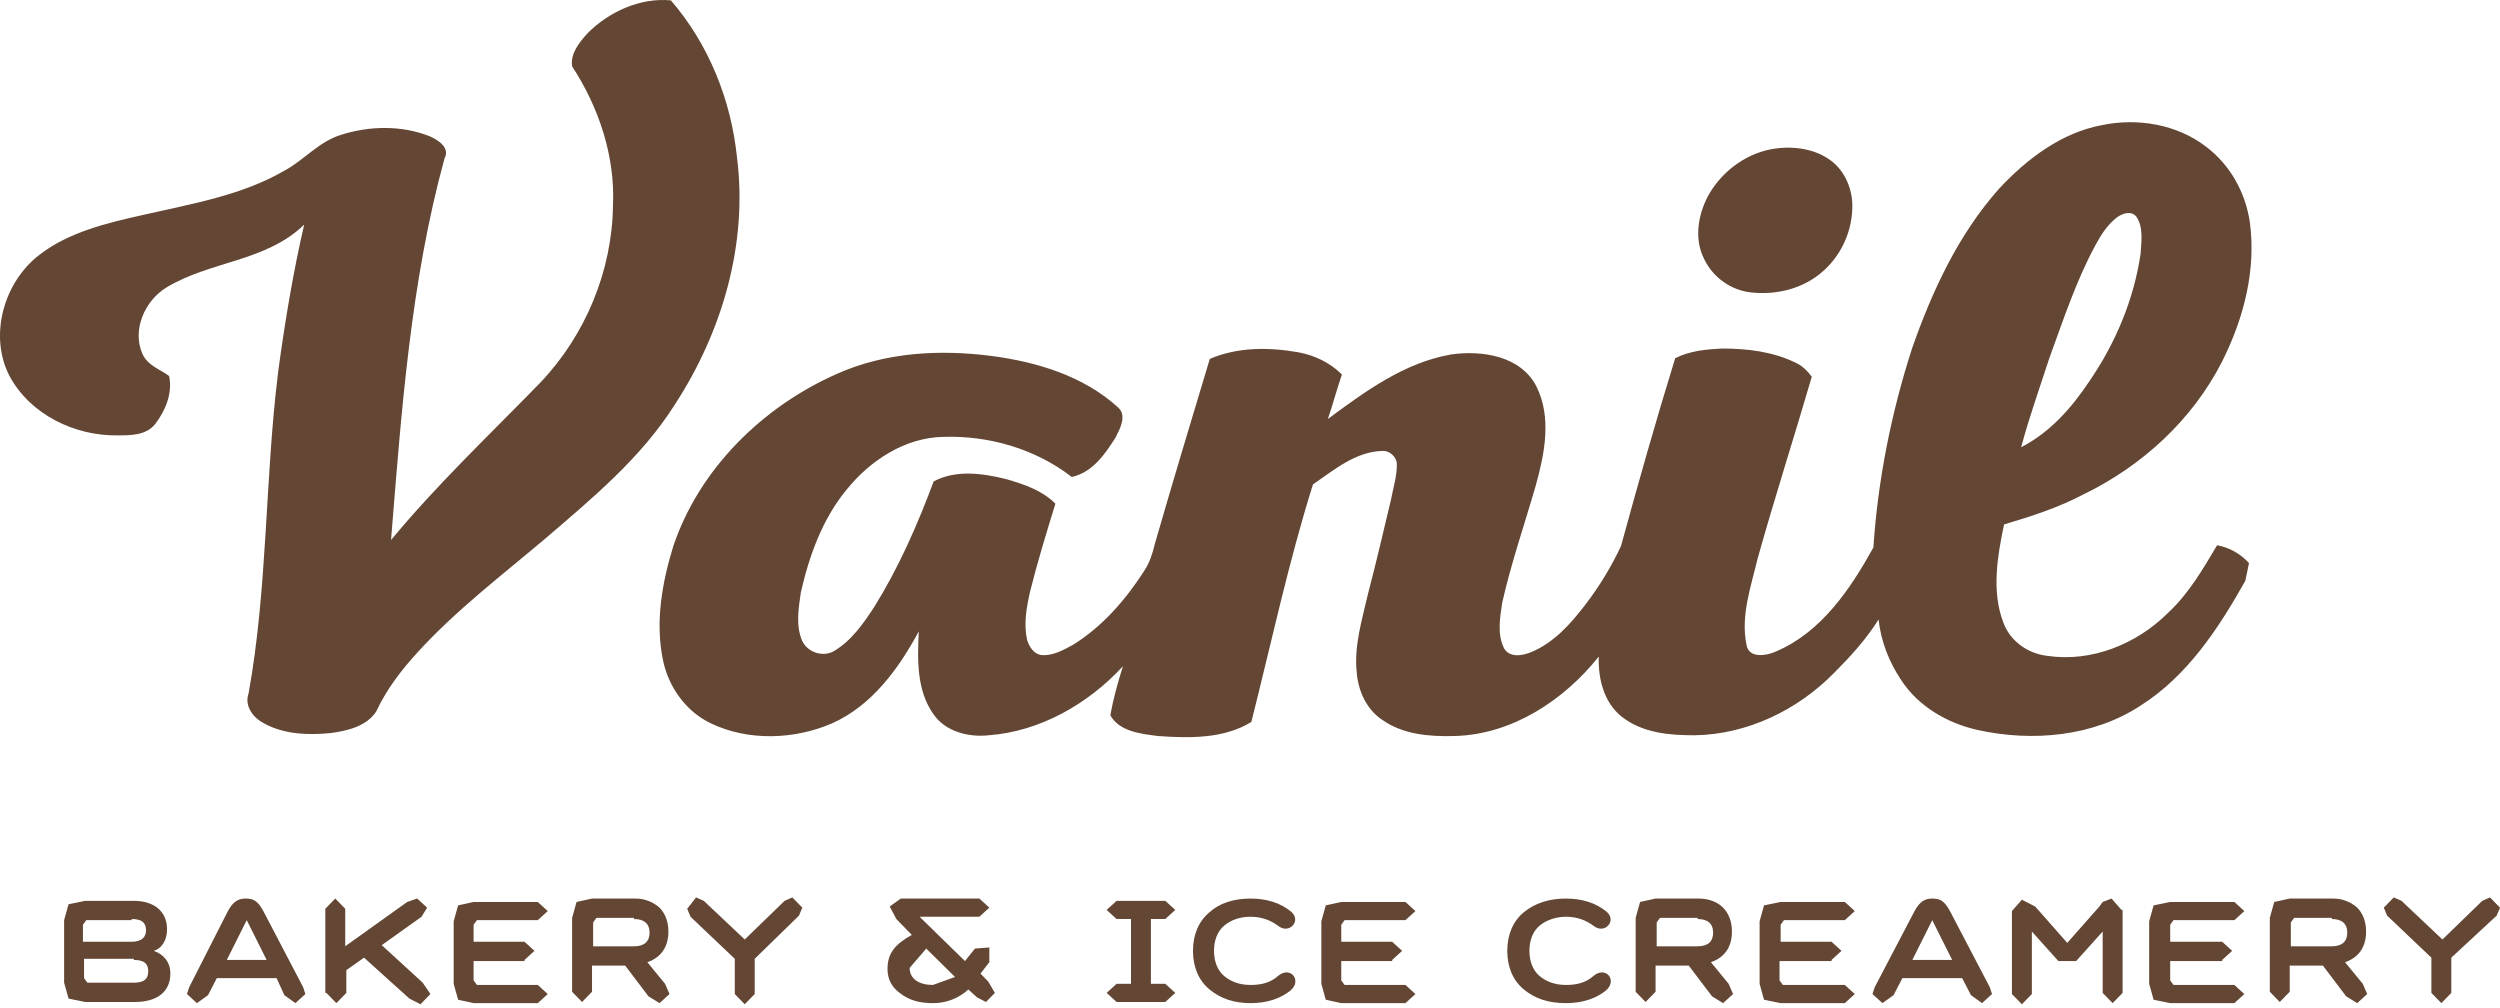
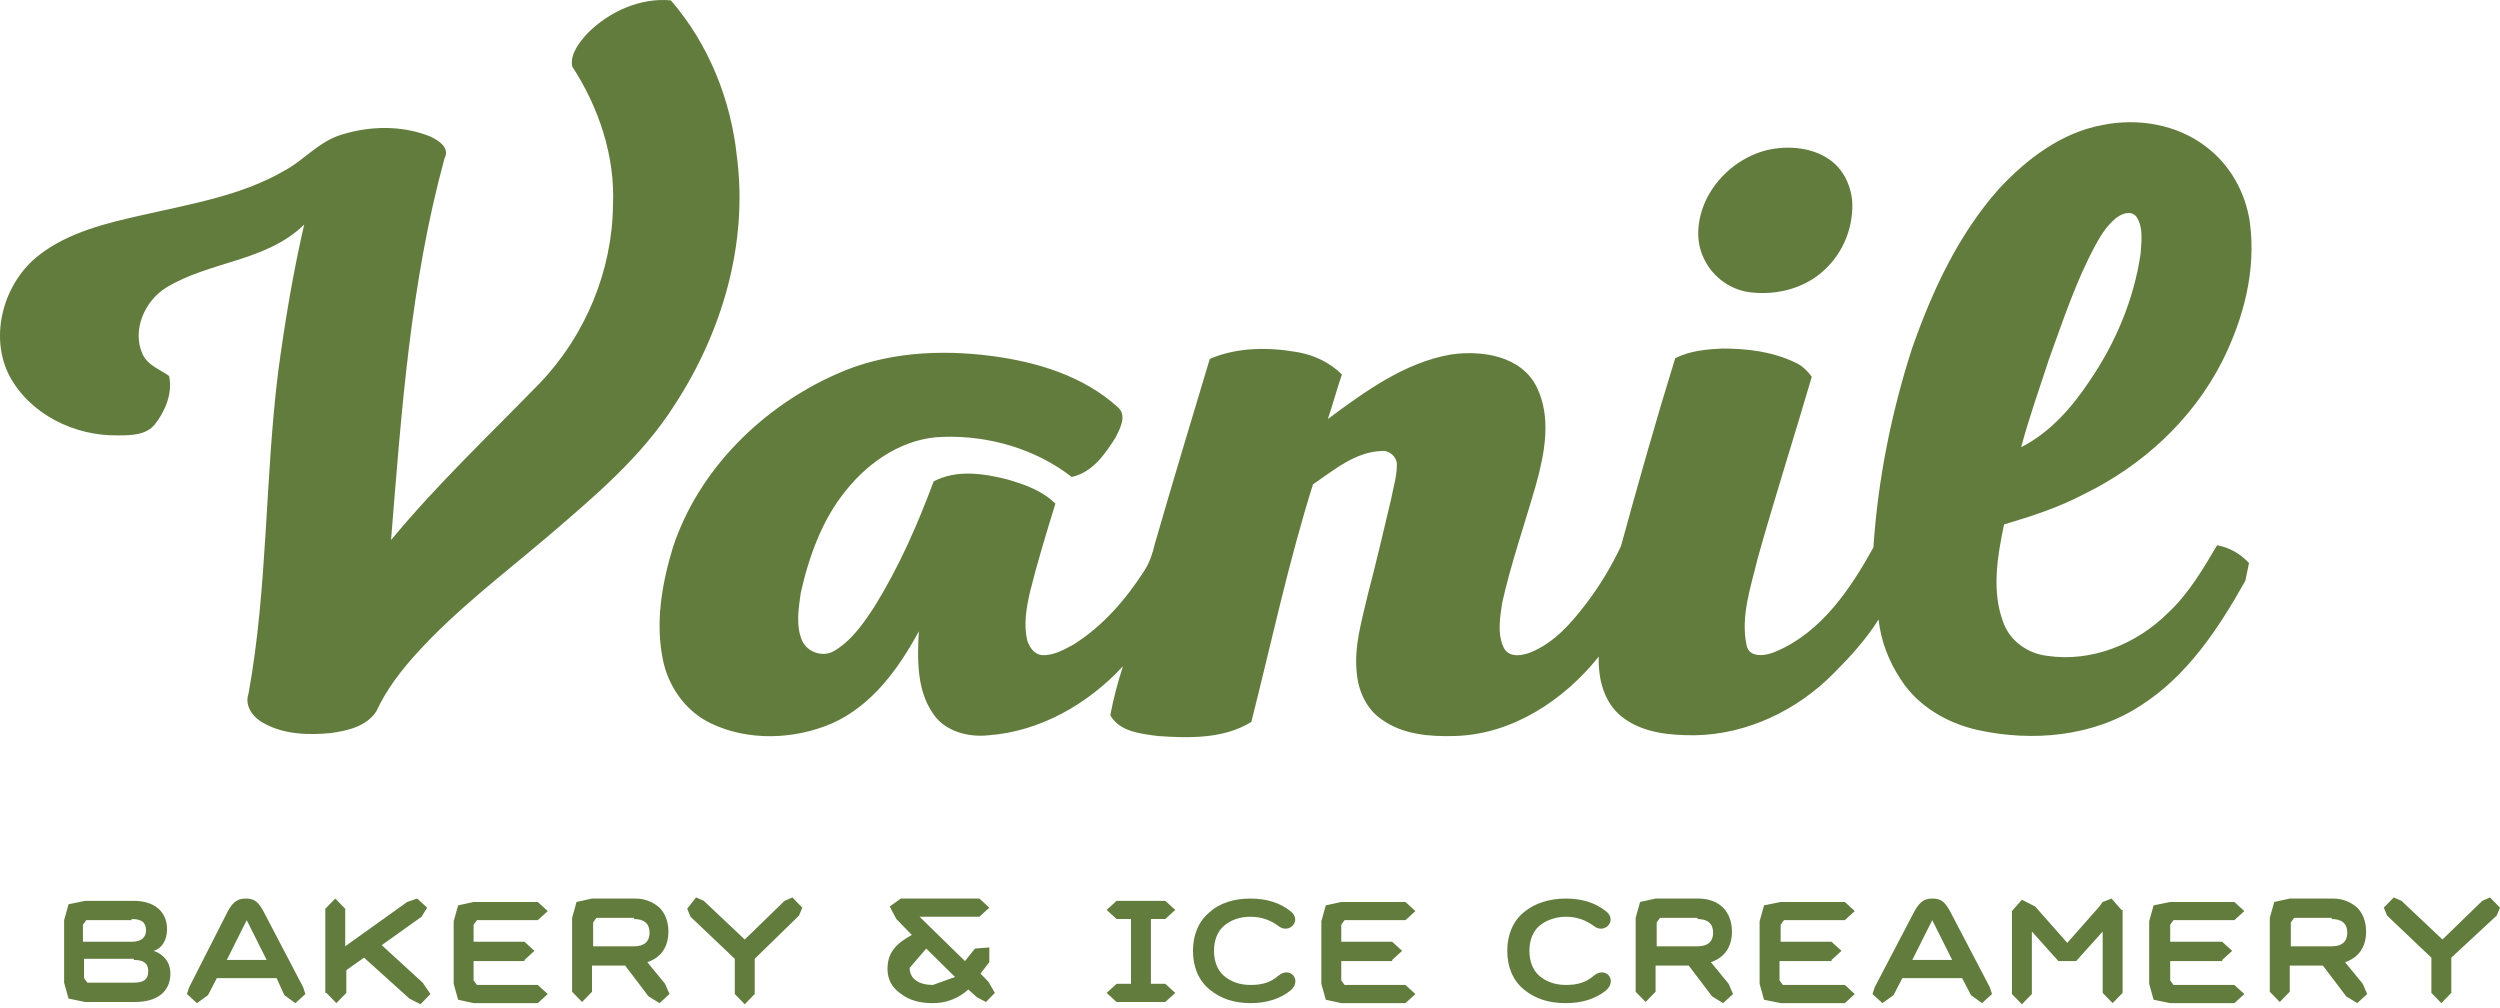
<svg xmlns="http://www.w3.org/2000/svg" width="191" height="77" fill="none" viewBox="0 0 191 77">
-   <path fill="#3C1800" fill-opacity=".8" d="M160.595 9.558c2.723-.567 5.728-.057 7.94 1.644 1.815 1.361 3.006 3.46 3.346 5.728.51 3.686-.454 7.373-2.098 10.662-2.269 4.48-6.125 7.996-10.549 10.151-1.928 1.021-4.026 1.702-6.124 2.325-.511 2.439-.965 5.104-.057 7.486.51 1.418 1.871 2.382 3.346 2.552 3.403.51 6.862-.907 9.244-3.289 1.588-1.474 2.665-3.346 3.743-5.16.964.17 1.815.68 2.438 1.36l-.283 1.361c-2.042 3.63-4.424 7.26-7.997 9.528-3.629 2.382-8.279 2.779-12.419 1.872-2.326-.51-4.594-1.815-5.898-3.857-.908-1.361-1.532-2.949-1.702-4.593-.964 1.53-2.155 2.835-3.402 4.083-2.779 2.835-6.636 4.707-10.662 4.764-1.928 0-3.97-.17-5.558-1.418-1.361-1.078-1.815-2.893-1.758-4.594-2.665 3.346-6.635 5.955-11.002 6.068-1.928.057-3.97-.113-5.558-1.248-1.191-.793-1.814-2.211-1.928-3.572-.227-2.042.397-4.027.851-6.012.624-2.382 1.191-4.82 1.758-7.202.17-.908.454-1.758.454-2.722 0-.567-.568-1.078-1.135-1.021-2.041.057-3.686 1.474-5.274 2.552-1.871 5.955-3.176 12.08-4.707 18.148-2.098 1.304-4.764 1.247-7.146 1.077-1.304-.17-2.948-.34-3.63-1.588.228-1.247.568-2.495.965-3.743-2.665 2.893-6.352 4.99-10.265 5.275-1.531.17-3.289-.284-4.196-1.588-1.305-1.815-1.248-4.197-1.135-6.352-1.53 2.835-3.573 5.671-6.635 7.032-2.892 1.248-6.408 1.361-9.244 0-1.928-.907-3.29-2.836-3.686-4.934-.567-2.835-.057-5.784.794-8.563 1.985-5.955 6.862-10.719 12.533-13.214 3.686-1.645 7.826-1.872 11.796-1.361 3.46.454 7.032 1.531 9.641 3.913.737.624.17 1.645-.17 2.325-.794 1.248-1.758 2.666-3.346 3.006-2.779-2.155-6.352-3.176-9.811-3.063-2.95.057-5.615 1.815-7.43 4.084-1.814 2.211-2.835 5.047-3.459 7.826-.17 1.19-.397 2.552.114 3.686.397.85 1.53 1.248 2.382.794 1.36-.794 2.268-2.098 3.119-3.403 1.871-3.005 3.289-6.238 4.537-9.584 1.7-.907 3.743-.624 5.557-.17 1.361.397 2.723.85 3.743 1.871-.68 2.212-1.36 4.424-1.928 6.692-.283 1.248-.51 2.496-.227 3.743.17.51.51 1.078 1.135 1.135.85.056 1.644-.397 2.381-.794 2.269-1.418 4.027-3.46 5.445-5.672.397-.623.623-1.304.794-2.041 1.36-4.707 2.778-9.414 4.196-14.121 2.099-.908 4.48-.908 6.749-.51 1.248.226 2.439.793 3.346 1.7-.397 1.135-.681 2.27-1.078 3.403 2.836-2.098 5.842-4.31 9.414-4.934 2.382-.34 5.331.114 6.522 2.44 1.191 2.381.624 5.16-.056 7.598-.851 2.95-1.872 5.898-2.552 8.904-.171 1.134-.397 2.382.113 3.46.397.794 1.418.623 2.098.34 1.758-.737 3.006-2.155 4.14-3.63a24.187 24.187 0 0 0 2.722-4.48c1.305-4.764 2.666-9.584 4.14-14.348 1.135-.567 2.382-.68 3.573-.737 1.928 0 3.857.227 5.615 1.077.51.227.907.624 1.247 1.078-1.361 4.65-2.835 9.244-4.14 13.894-.51 2.155-1.304 4.367-.85 6.579.17 1.077 1.531.85 2.268.51 3.46-1.474 5.671-4.764 7.429-7.94.341-5.16 1.361-10.264 2.949-15.198 1.532-4.367 3.516-8.677 6.636-12.193 2.155-2.325 4.82-4.31 7.882-4.877zM44.904 2.525c-.624.68-1.361 1.588-1.19 2.552 2.04 3.12 3.288 6.863 3.118 10.605-.056 4.991-2.098 9.925-5.557 13.554-3.857 3.97-7.883 7.77-11.4 12.023.794-9.754 1.475-19.622 4.084-29.15.453-.85-.51-1.417-1.135-1.7-2.154-.851-4.593-.795-6.748-.114-1.701.51-2.836 1.928-4.31 2.722-3.29 1.928-7.146 2.552-10.832 3.403-2.779.623-5.671 1.304-7.94 3.062C.272 21.581-.862 25.664.726 28.726c1.588 2.95 4.99 4.594 8.28 4.537.964 0 2.155 0 2.835-.85.794-1.021 1.361-2.382 1.078-3.687-.68-.51-1.645-.794-2.042-1.701-.794-1.815.17-4.027 1.815-5.048 3.346-2.041 7.656-1.985 10.548-4.82-.85 3.686-1.474 7.43-1.985 11.229-1.02 8.166-.794 16.503-2.268 24.613-.34.964.397 1.871 1.19 2.268 1.532.85 3.404.907 5.105.737 1.247-.17 2.722-.51 3.46-1.644.793-1.702 1.927-3.176 3.175-4.537 2.95-3.233 6.465-5.898 9.811-8.734 3.573-3.062 7.26-6.125 9.811-10.151 3.63-5.558 5.615-12.306 4.764-18.942-.454-4.367-2.155-8.62-5.047-11.966-2.325-.227-4.707.85-6.352 2.495zm116.712 14.178c-.68.567-1.134 1.305-1.531 2.042-1.474 2.722-2.439 5.671-3.516 8.62-.737 2.269-1.531 4.48-2.155 6.805 2.212-1.134 3.856-3.005 5.217-5.047 1.985-2.892 3.403-6.238 3.913-9.754.057-.908.227-2.042-.34-2.836-.453-.51-1.191-.17-1.588.17z" />
-   <path fill="#3C1800" fill-opacity=".8" d="M135.28 11.409c1.475-.284 3.176-.114 4.424.737 1.134.737 1.758 2.098 1.814 3.403.057 2.041-.85 4.083-2.495 5.387-1.418 1.135-3.289 1.588-5.104 1.418-1.588-.113-3.062-1.134-3.743-2.609-.737-1.474-.454-3.289.284-4.707.964-1.814 2.778-3.232 4.82-3.63zM4.899 75.076l.338 1.216 1.268.26h3.805c1.691 0 2.706-.781 2.706-2.17 0-.869-.508-1.477-1.268-1.737.591-.174 1.014-.782 1.014-1.65 0-1.39-1.014-2.17-2.537-2.17h-3.72l-1.268.26-.338 1.215v4.776zm5.327-1.736c.76 0 1.099.26 1.099.868s-.338.868-1.1.868h-3.55l-.254-.347v-1.476h3.804v.087zm-.17-3.127c.761 0 1.1.261 1.1.869 0 .52-.339.868-1.1.868h-3.72v-1.302l.254-.348h3.466v-.087zm11.669 5.818l.845.608.761-.694-.169-.521-3.044-5.818c-.422-.782-.76-.956-1.353-.956-.507 0-.93.174-1.352.956l-2.96 5.818-.169.52.761.695.846-.608.676-1.302h4.566l.592 1.302zm-1.353-2.692h-3.044L18.85 70.3l1.522 3.04zm4.566 2.519l.76.781.762-.781V74.12l1.353-.955 3.466 3.126.846.434.76-.781-.591-.869-3.129-2.865 3.044-2.171.423-.695-.76-.695-.762.261-4.735 3.386v-2.865l-.76-.782-.762.782v6.426h.085zm15.135-2.519l.76-.694-.76-.695h-3.89v-1.302l.254-.348h4.65l.761-.694-.76-.695h-4.905l-1.183.26-.339 1.216v4.776L35 76.379l1.183.26h4.904l.761-.694-.76-.695h-4.651l-.254-.347v-1.477h3.89v-.087zm7.694.435l1.776 2.344.845.521.761-.694-.338-.782-1.353-1.65c1.015-.347 1.607-1.129 1.607-2.344 0-.782-.254-1.39-.677-1.824a2.743 2.743 0 0 0-1.86-.695h-3.297l-1.184.261-.338 1.216v5.644l.76.781.761-.781v-1.997h2.537zm.676-3.56c.762 0 1.184.347 1.184 1.041 0 .695-.422 1.043-1.184 1.043h-3.128v-1.824l.254-.347h2.874v.087zm12.599-.261l.254-.608-.761-.781-.592.26-3.044 2.953-3.129-2.953-.592-.26-.676.868.254.608 3.382 3.213v2.692l.76.781.762-.781v-2.692l3.382-3.3zm10.23 6.686a3.928 3.928 0 0 0 2.706-1.042l.677.608.676.347.677-.694-.507-.869-.592-.608.676-.868v-1.129l-1.1.087-.76.955-3.467-3.386h4.566l.761-.695-.76-.695H68.82l-.846.608.508.956 1.183 1.215c-1.268.695-1.86 1.39-1.86 2.605 0 .782.338 1.39.93 1.824.761.608 1.607.781 2.537.781zm-1.775-2.692l1.269-1.476 2.198 2.171-1.691.608c-1.015 0-1.776-.434-1.776-1.303zm19.532 2.605l.761-.694-.761-.695h-1.1v-4.95h1.1l.761-.694-.761-.695h-3.72l-.761.695.76.694h1.1v4.95h-1.1l-.76.695.76.694h3.721zm6.51-1.302c-.845 0-1.521-.26-2.029-.695-.507-.434-.76-1.129-.76-1.91 0-.782.253-1.476.76-1.91.508-.435 1.184-.695 2.03-.695.845 0 1.521.26 2.113.694.846.695 1.86-.434.93-1.128-.76-.608-1.775-.956-3.043-.956-1.269 0-2.368.348-3.129 1.042-.845.695-1.268 1.737-1.268 2.953 0 1.216.423 2.258 1.268 2.952.846.695 1.86 1.042 3.129 1.042 1.268 0 2.282-.347 3.043-.955.93-.781 0-1.91-.93-1.129-.592.521-1.268.695-2.113.695zm10.823-1.91l.761-.695-.761-.695h-3.889v-1.302l.254-.348h4.65l.761-.694-.761-.695h-4.904l-1.184.26-.338 1.216v4.776l.338 1.216 1.184.26h4.904l.761-.694-.761-.695h-4.65l-.254-.347v-1.477h3.889v-.087zm13.275 1.91c-.845 0-1.522-.26-2.029-.695-.507-.434-.761-1.129-.761-1.91 0-.782.254-1.476.761-1.91.507-.435 1.268-.695 2.029-.695.846 0 1.522.26 2.114.694.846.695 1.86-.434.93-1.128-.761-.608-1.776-.956-3.044-.956s-2.367.348-3.213 1.042c-.845.695-1.268 1.737-1.268 2.953 0 1.216.423 2.258 1.268 2.952.846.695 1.86 1.042 3.213 1.042 1.268 0 2.283-.347 3.044-.955.93-.781 0-1.91-.93-1.129-.592.521-1.268.695-2.114.695zm9.386-1.476l1.775 2.344.846.521.761-.694-.338-.782-1.353-1.65c1.014-.347 1.606-1.129 1.606-2.344 0-.782-.253-1.39-.676-1.824-.423-.434-1.099-.695-1.86-.695h-3.298l-1.184.261-.338 1.216v5.644l.761.781.761-.781v-1.997h2.537zm.676-3.56c.761 0 1.184.347 1.184 1.041 0 .695-.423 1.043-1.184 1.043h-3.128v-1.824l.253-.347h2.875v.087zm10.231 3.126l.761-.695-.761-.695h-3.889v-1.302l.253-.348h4.651l.761-.694-.761-.695h-4.904l-1.269.26-.338 1.216v4.776l.338 1.216 1.269.26h4.904l.761-.694-.761-.695h-4.735l-.254-.347v-1.477h3.974v-.087zm10.654 2.691l.845.608.761-.694-.169-.521-3.044-5.818c-.423-.782-.761-.956-1.353-.956-.507 0-.93.174-1.353.956l-3.043 5.818-.17.52.761.695.846-.608.676-1.302h4.566l.677 1.302zm-1.438-2.692h-3.044l1.522-3.039 1.522 3.04zm12.937-3.82l-.761-.869-.677.261-.253.347-2.452 2.779-2.452-2.779-1.015-.52-.761.868v6.339l.761.781.761-.781v-4.776l2.029 2.257h1.353l2.029-2.257v4.689l.761.781.761-.781v-6.34h-.084zm7.694 3.82l.761-.694-.761-.695h-3.974v-1.302l.254-.348h4.65l.761-.694-.761-.695h-4.904l-1.268.26-.338 1.216v4.776l.338 1.216 1.268.26h4.904l.761-.694-.761-.695h-4.65l-.254-.347v-1.477h3.974v-.087zm7.695.435l1.775 2.344.846.521.761-.694-.339-.782-1.352-1.65c1.014-.347 1.606-1.129 1.606-2.344 0-.782-.254-1.39-.676-1.824a2.745 2.745 0 0 0-1.86-.695h-3.298l-1.184.261-.338 1.216v5.644l.761.781.761-.781v-1.997h2.537zm.676-3.56c.761 0 1.184.347 1.184 1.041 0 .695-.423 1.043-1.184 1.043h-3.129v-1.824l.254-.347h2.875v.087zm12.598-.261l.254-.608-.761-.781-.592.26-3.044 2.953-3.128-2.953-.592-.26-.761.781.254.608 3.382 3.213v2.692l.761.781.761-.781v-2.692l3.466-3.213z" />
+   <path fill="#3b5c0e" fill-opacity=".8" d="M160.595 9.558c2.723-.567 5.728-.057 7.94 1.644 1.815 1.361 3.006 3.46 3.346 5.728.51 3.686-.454 7.373-2.098 10.662-2.269 4.48-6.125 7.996-10.549 10.151-1.928 1.021-4.026 1.702-6.124 2.325-.511 2.439-.965 5.104-.057 7.486.51 1.418 1.871 2.382 3.346 2.552 3.403.51 6.862-.907 9.244-3.289 1.588-1.474 2.665-3.346 3.743-5.16.964.17 1.815.68 2.438 1.36l-.283 1.361c-2.042 3.63-4.424 7.26-7.997 9.528-3.629 2.382-8.279 2.779-12.419 1.872-2.326-.51-4.594-1.815-5.898-3.857-.908-1.361-1.532-2.949-1.702-4.593-.964 1.53-2.155 2.835-3.402 4.083-2.779 2.835-6.636 4.707-10.662 4.764-1.928 0-3.97-.17-5.558-1.418-1.361-1.078-1.815-2.893-1.758-4.594-2.665 3.346-6.635 5.955-11.002 6.068-1.928.057-3.97-.113-5.558-1.248-1.191-.793-1.814-2.211-1.928-3.572-.227-2.042.397-4.027.851-6.012.624-2.382 1.191-4.82 1.758-7.202.17-.908.454-1.758.454-2.722 0-.567-.568-1.078-1.135-1.021-2.041.057-3.686 1.474-5.274 2.552-1.871 5.955-3.176 12.08-4.707 18.148-2.098 1.304-4.764 1.247-7.146 1.077-1.304-.17-2.948-.34-3.63-1.588.228-1.247.568-2.495.965-3.743-2.665 2.893-6.352 4.99-10.265 5.275-1.531.17-3.289-.284-4.196-1.588-1.305-1.815-1.248-4.197-1.135-6.352-1.53 2.835-3.573 5.671-6.635 7.032-2.892 1.248-6.408 1.361-9.244 0-1.928-.907-3.29-2.836-3.686-4.934-.567-2.835-.057-5.784.794-8.563 1.985-5.955 6.862-10.719 12.533-13.214 3.686-1.645 7.826-1.872 11.796-1.361 3.46.454 7.032 1.531 9.641 3.913.737.624.17 1.645-.17 2.325-.794 1.248-1.758 2.666-3.346 3.006-2.779-2.155-6.352-3.176-9.811-3.063-2.95.057-5.615 1.815-7.43 4.084-1.814 2.211-2.835 5.047-3.459 7.826-.17 1.19-.397 2.552.114 3.686.397.85 1.53 1.248 2.382.794 1.36-.794 2.268-2.098 3.119-3.403 1.871-3.005 3.289-6.238 4.537-9.584 1.7-.907 3.743-.624 5.557-.17 1.361.397 2.723.85 3.743 1.871-.68 2.212-1.36 4.424-1.928 6.692-.283 1.248-.51 2.496-.227 3.743.17.51.51 1.078 1.135 1.135.85.056 1.644-.397 2.381-.794 2.269-1.418 4.027-3.46 5.445-5.672.397-.623.623-1.304.794-2.041 1.36-4.707 2.778-9.414 4.196-14.121 2.099-.908 4.48-.908 6.749-.51 1.248.226 2.439.793 3.346 1.7-.397 1.135-.681 2.27-1.078 3.403 2.836-2.098 5.842-4.31 9.414-4.934 2.382-.34 5.331.114 6.522 2.44 1.191 2.381.624 5.16-.056 7.598-.851 2.95-1.872 5.898-2.552 8.904-.171 1.134-.397 2.382.113 3.46.397.794 1.418.623 2.098.34 1.758-.737 3.006-2.155 4.14-3.63a24.187 24.187 0 0 0 2.722-4.48c1.305-4.764 2.666-9.584 4.14-14.348 1.135-.567 2.382-.68 3.573-.737 1.928 0 3.857.227 5.615 1.077.51.227.907.624 1.247 1.078-1.361 4.65-2.835 9.244-4.14 13.894-.51 2.155-1.304 4.367-.85 6.579.17 1.077 1.531.85 2.268.51 3.46-1.474 5.671-4.764 7.429-7.94.341-5.16 1.361-10.264 2.949-15.198 1.532-4.367 3.516-8.677 6.636-12.193 2.155-2.325 4.82-4.31 7.882-4.877zM44.904 2.525c-.624.68-1.361 1.588-1.19 2.552 2.04 3.12 3.288 6.863 3.118 10.605-.056 4.991-2.098 9.925-5.557 13.554-3.857 3.97-7.883 7.77-11.4 12.023.794-9.754 1.475-19.622 4.084-29.15.453-.85-.51-1.417-1.135-1.7-2.154-.851-4.593-.795-6.748-.114-1.701.51-2.836 1.928-4.31 2.722-3.29 1.928-7.146 2.552-10.832 3.403-2.779.623-5.671 1.304-7.94 3.062C.272 21.581-.862 25.664.726 28.726c1.588 2.95 4.99 4.594 8.28 4.537.964 0 2.155 0 2.835-.85.794-1.021 1.361-2.382 1.078-3.687-.68-.51-1.645-.794-2.042-1.701-.794-1.815.17-4.027 1.815-5.048 3.346-2.041 7.656-1.985 10.548-4.82-.85 3.686-1.474 7.43-1.985 11.229-1.02 8.166-.794 16.503-2.268 24.613-.34.964.397 1.871 1.19 2.268 1.532.85 3.404.907 5.105.737 1.247-.17 2.722-.51 3.46-1.644.793-1.702 1.927-3.176 3.175-4.537 2.95-3.233 6.465-5.898 9.811-8.734 3.573-3.062 7.26-6.125 9.811-10.151 3.63-5.558 5.615-12.306 4.764-18.942-.454-4.367-2.155-8.62-5.047-11.966-2.325-.227-4.707.85-6.352 2.495zm116.712 14.178c-.68.567-1.134 1.305-1.531 2.042-1.474 2.722-2.439 5.671-3.516 8.62-.737 2.269-1.531 4.48-2.155 6.805 2.212-1.134 3.856-3.005 5.217-5.047 1.985-2.892 3.403-6.238 3.913-9.754.057-.908.227-2.042-.34-2.836-.453-.51-1.191-.17-1.588.17z" />
+   <path fill="#3b5c0e" fill-opacity=".8" d="M135.28 11.409c1.475-.284 3.176-.114 4.424.737 1.134.737 1.758 2.098 1.814 3.403.057 2.041-.85 4.083-2.495 5.387-1.418 1.135-3.289 1.588-5.104 1.418-1.588-.113-3.062-1.134-3.743-2.609-.737-1.474-.454-3.289.284-4.707.964-1.814 2.778-3.232 4.82-3.63zM4.899 75.076l.338 1.216 1.268.26h3.805c1.691 0 2.706-.781 2.706-2.17 0-.869-.508-1.477-1.268-1.737.591-.174 1.014-.782 1.014-1.65 0-1.39-1.014-2.17-2.537-2.17h-3.72l-1.268.26-.338 1.215v4.776zm5.327-1.736c.76 0 1.099.26 1.099.868s-.338.868-1.1.868h-3.55l-.254-.347v-1.476h3.804v.087zm-.17-3.127c.761 0 1.1.261 1.1.869 0 .52-.339.868-1.1.868h-3.72v-1.302l.254-.348h3.466v-.087zm11.669 5.818l.845.608.761-.694-.169-.521-3.044-5.818c-.422-.782-.76-.956-1.353-.956-.507 0-.93.174-1.352.956l-2.96 5.818-.169.52.761.695.846-.608.676-1.302h4.566l.592 1.302zm-1.353-2.692h-3.044L18.85 70.3l1.522 3.04zm4.566 2.519l.76.781.762-.781V74.12l1.353-.955 3.466 3.126.846.434.76-.781-.591-.869-3.129-2.865 3.044-2.171.423-.695-.76-.695-.762.261-4.735 3.386v-2.865l-.76-.782-.762.782v6.426h.085zm15.135-2.519l.76-.694-.76-.695h-3.89v-1.302l.254-.348h4.65l.761-.694-.76-.695h-4.905l-1.183.26-.339 1.216v4.776L35 76.379l1.183.26h4.904l.761-.694-.76-.695h-4.651l-.254-.347v-1.477h3.89v-.087zm7.694.435l1.776 2.344.845.521.761-.694-.338-.782-1.353-1.65c1.015-.347 1.607-1.129 1.607-2.344 0-.782-.254-1.39-.677-1.824a2.743 2.743 0 0 0-1.86-.695h-3.297l-1.184.261-.338 1.216v5.644l.76.781.761-.781v-1.997h2.537zm.676-3.56c.762 0 1.184.347 1.184 1.041 0 .695-.422 1.043-1.184 1.043h-3.128v-1.824l.254-.347h2.874v.087zm12.599-.261l.254-.608-.761-.781-.592.26-3.044 2.953-3.129-2.953-.592-.26-.676.868.254.608 3.382 3.213v2.692l.76.781.762-.781v-2.692l3.382-3.3zm10.23 6.686a3.928 3.928 0 0 0 2.706-1.042l.677.608.676.347.677-.694-.507-.869-.592-.608.676-.868v-1.129l-1.1.087-.76.955-3.467-3.386h4.566l.761-.695-.76-.695H68.82l-.846.608.508.956 1.183 1.215c-1.268.695-1.86 1.39-1.86 2.605 0 .782.338 1.39.93 1.824.761.608 1.607.781 2.537.781zm-1.775-2.692l1.269-1.476 2.198 2.171-1.691.608c-1.015 0-1.776-.434-1.776-1.303zm19.532 2.605l.761-.694-.761-.695h-1.1v-4.95h1.1l.761-.694-.761-.695h-3.72l-.761.695.76.694h1.1v4.95h-1.1l-.76.695.76.694h3.721zm6.51-1.302c-.845 0-1.521-.26-2.029-.695-.507-.434-.76-1.129-.76-1.91 0-.782.253-1.476.76-1.91.508-.435 1.184-.695 2.03-.695.845 0 1.521.26 2.113.694.846.695 1.86-.434.93-1.128-.76-.608-1.775-.956-3.043-.956-1.269 0-2.368.348-3.129 1.042-.845.695-1.268 1.737-1.268 2.953 0 1.216.423 2.258 1.268 2.952.846.695 1.86 1.042 3.129 1.042 1.268 0 2.282-.347 3.043-.955.93-.781 0-1.91-.93-1.129-.592.521-1.268.695-2.113.695zm10.823-1.91l.761-.695-.761-.695h-3.889v-1.302l.254-.348h4.65l.761-.694-.761-.695h-4.904l-1.184.26-.338 1.216v4.776l.338 1.216 1.184.26h4.904l.761-.694-.761-.695h-4.65l-.254-.347v-1.477h3.889v-.087zm13.275 1.91c-.845 0-1.522-.26-2.029-.695-.507-.434-.761-1.129-.761-1.91 0-.782.254-1.476.761-1.91.507-.435 1.268-.695 2.029-.695.846 0 1.522.26 2.114.694.846.695 1.86-.434.93-1.128-.761-.608-1.776-.956-3.044-.956s-2.367.348-3.213 1.042c-.845.695-1.268 1.737-1.268 2.953 0 1.216.423 2.258 1.268 2.952.846.695 1.86 1.042 3.213 1.042 1.268 0 2.283-.347 3.044-.955.93-.781 0-1.91-.93-1.129-.592.521-1.268.695-2.114.695zm9.386-1.476l1.775 2.344.846.521.761-.694-.338-.782-1.353-1.65c1.014-.347 1.606-1.129 1.606-2.344 0-.782-.253-1.39-.676-1.824-.423-.434-1.099-.695-1.86-.695h-3.298l-1.184.261-.338 1.216v5.644l.761.781.761-.781v-1.997h2.537zm.676-3.56c.761 0 1.184.347 1.184 1.041 0 .695-.423 1.043-1.184 1.043h-3.128v-1.824l.253-.347h2.875v.087zm10.231 3.126l.761-.695-.761-.695h-3.889v-1.302l.253-.348h4.651l.761-.694-.761-.695h-4.904l-1.269.26-.338 1.216v4.776l.338 1.216 1.269.26h4.904l.761-.694-.761-.695h-4.735l-.254-.347v-1.477h3.974v-.087zm10.654 2.691l.845.608.761-.694-.169-.521-3.044-5.818c-.423-.782-.761-.956-1.353-.956-.507 0-.93.174-1.353.956l-3.043 5.818-.17.52.761.695.846-.608.676-1.302h4.566l.677 1.302zm-1.438-2.692h-3.044l1.522-3.039 1.522 3.04zm12.937-3.82l-.761-.869-.677.261-.253.347-2.452 2.779-2.452-2.779-1.015-.52-.761.868v6.339l.761.781.761-.781v-4.776l2.029 2.257h1.353l2.029-2.257v4.689l.761.781.761-.781v-6.34h-.084zm7.694 3.82l.761-.694-.761-.695h-3.974v-1.302l.254-.348h4.65l.761-.694-.761-.695h-4.904l-1.268.26-.338 1.216v4.776l.338 1.216 1.268.26h4.904l.761-.694-.761-.695h-4.65l-.254-.347v-1.477h3.974v-.087zm7.695.435l1.775 2.344.846.521.761-.694-.339-.782-1.352-1.65c1.014-.347 1.606-1.129 1.606-2.344 0-.782-.254-1.39-.676-1.824a2.745 2.745 0 0 0-1.86-.695h-3.298l-1.184.261-.338 1.216v5.644l.761.781.761-.781v-1.997h2.537zm.676-3.56c.761 0 1.184.347 1.184 1.041 0 .695-.423 1.043-1.184 1.043h-3.129v-1.824l.254-.347h2.875v.087zm12.598-.261l.254-.608-.761-.781-.592.26-3.044 2.953-3.128-2.953-.592-.26-.761.781.254.608 3.382 3.213v2.692l.761.781.761-.781v-2.692l3.466-3.213z" />
</svg>
